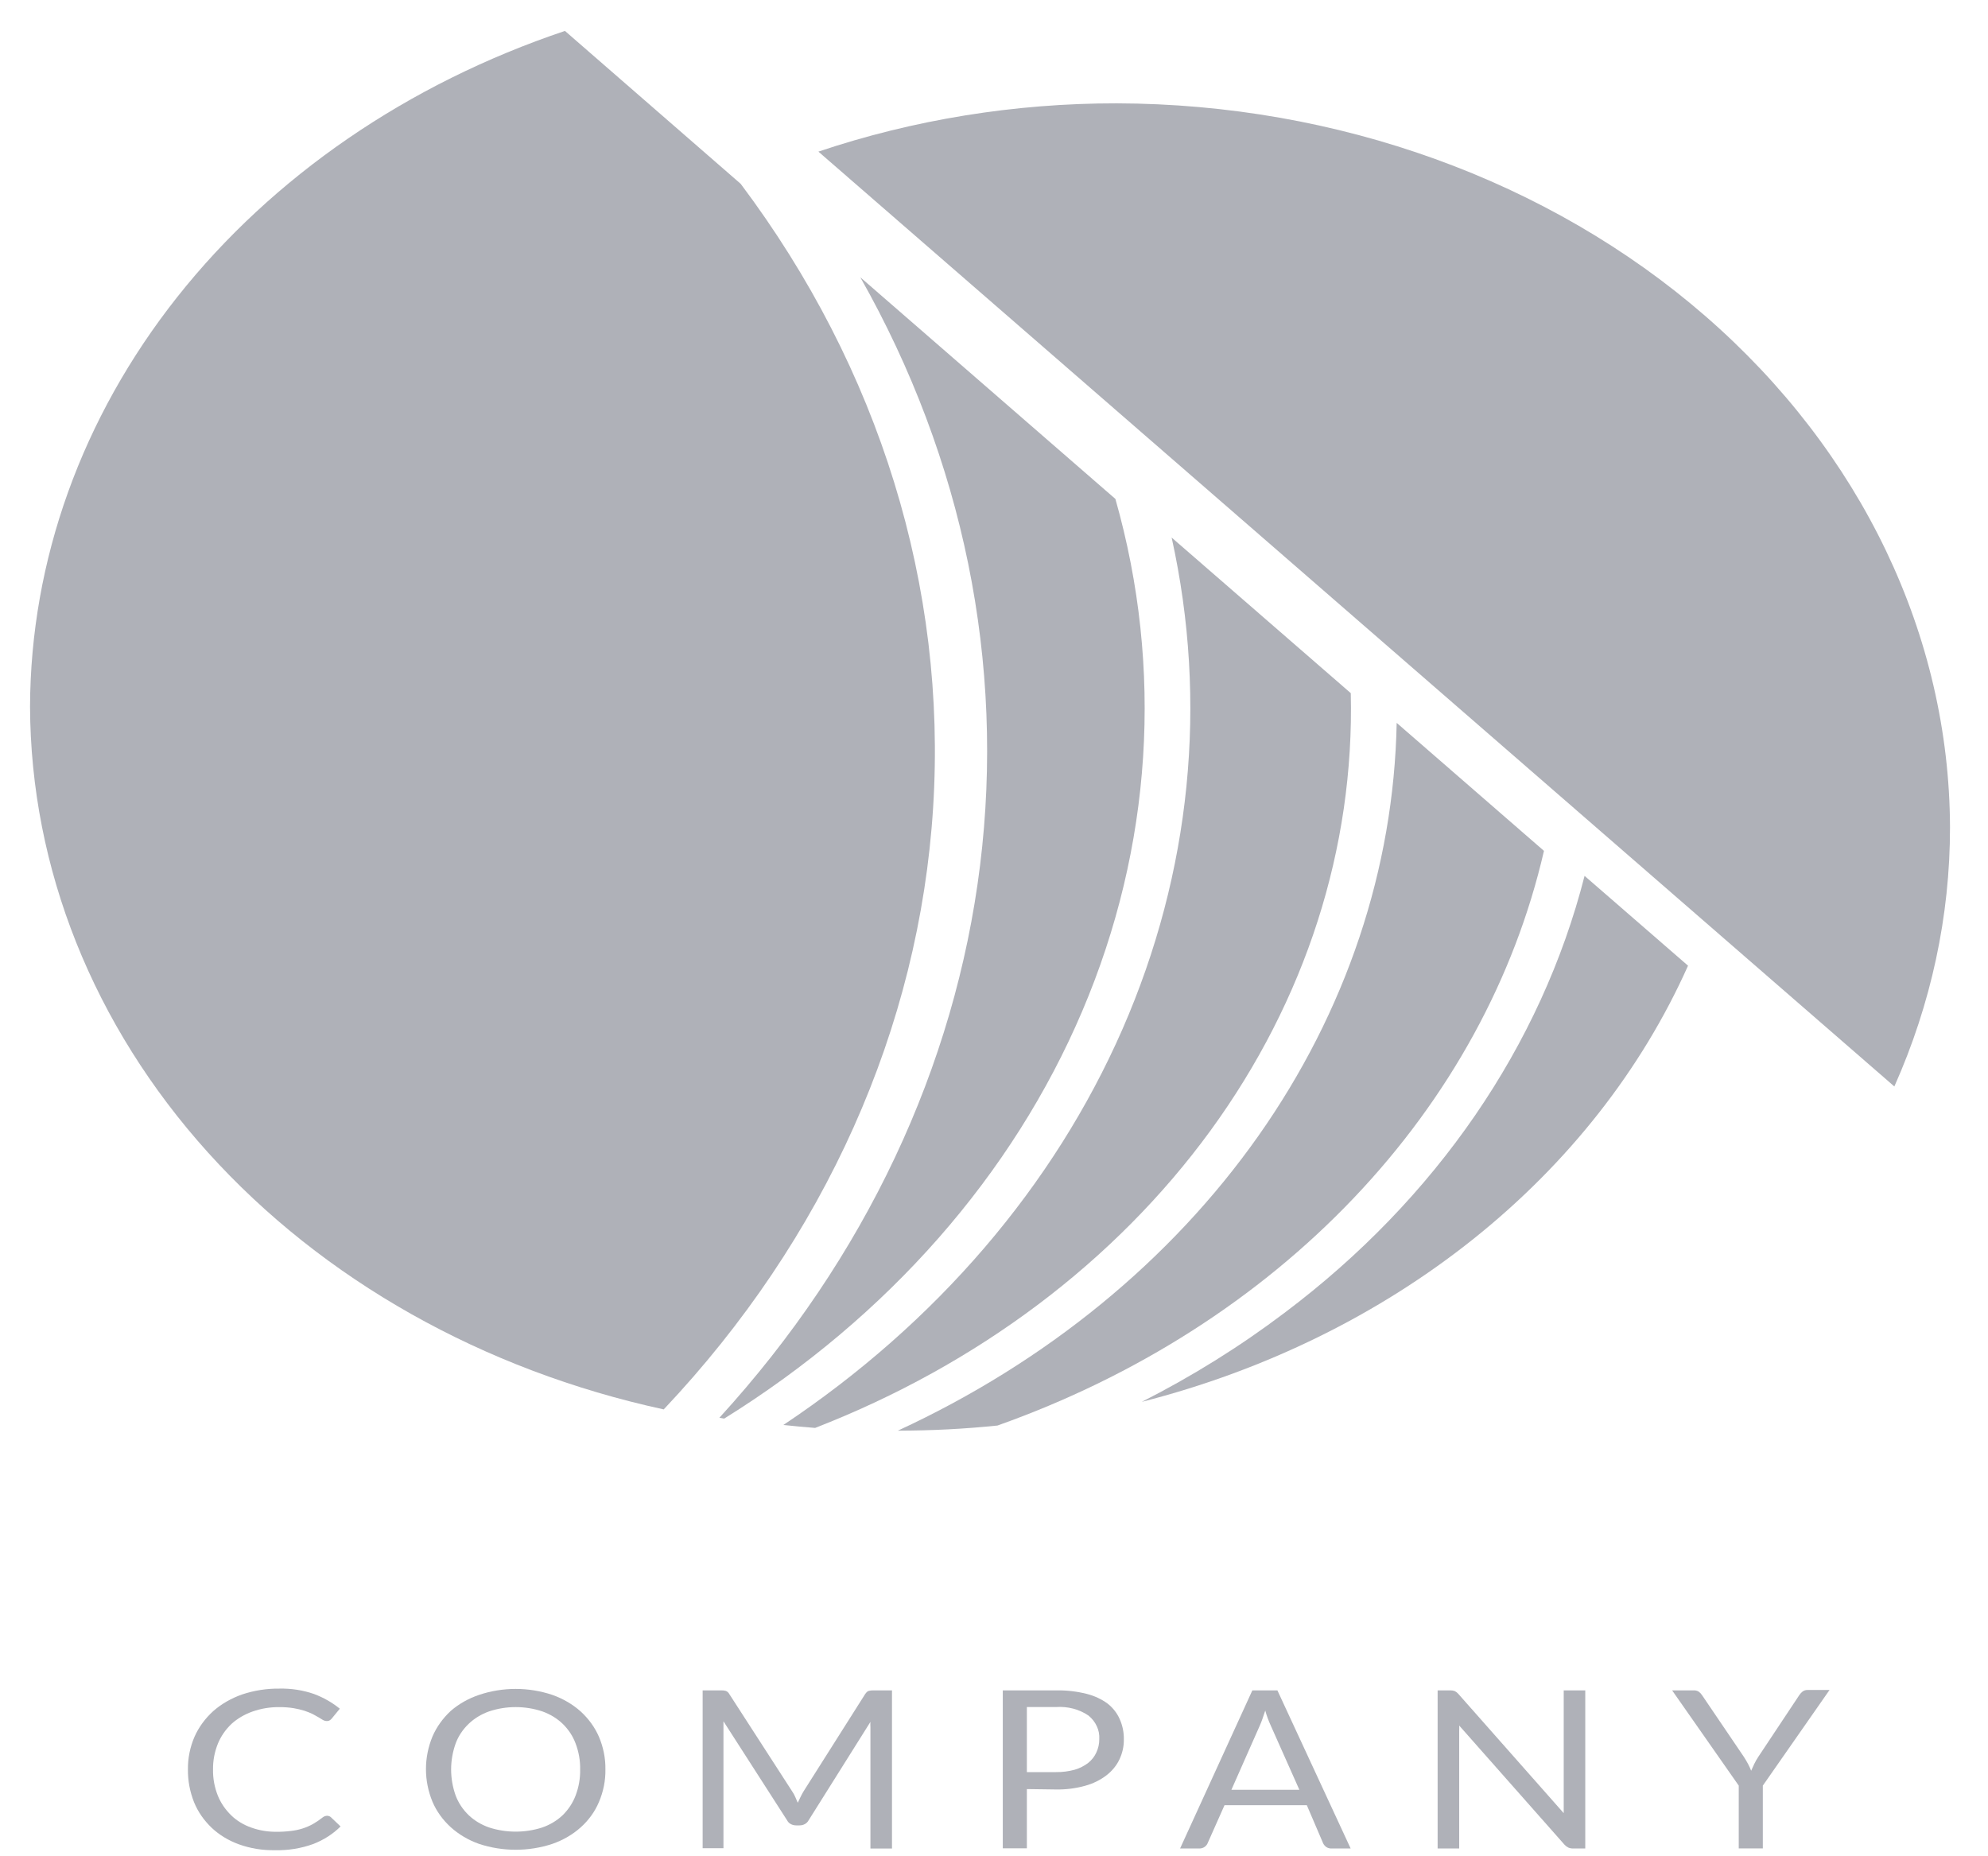
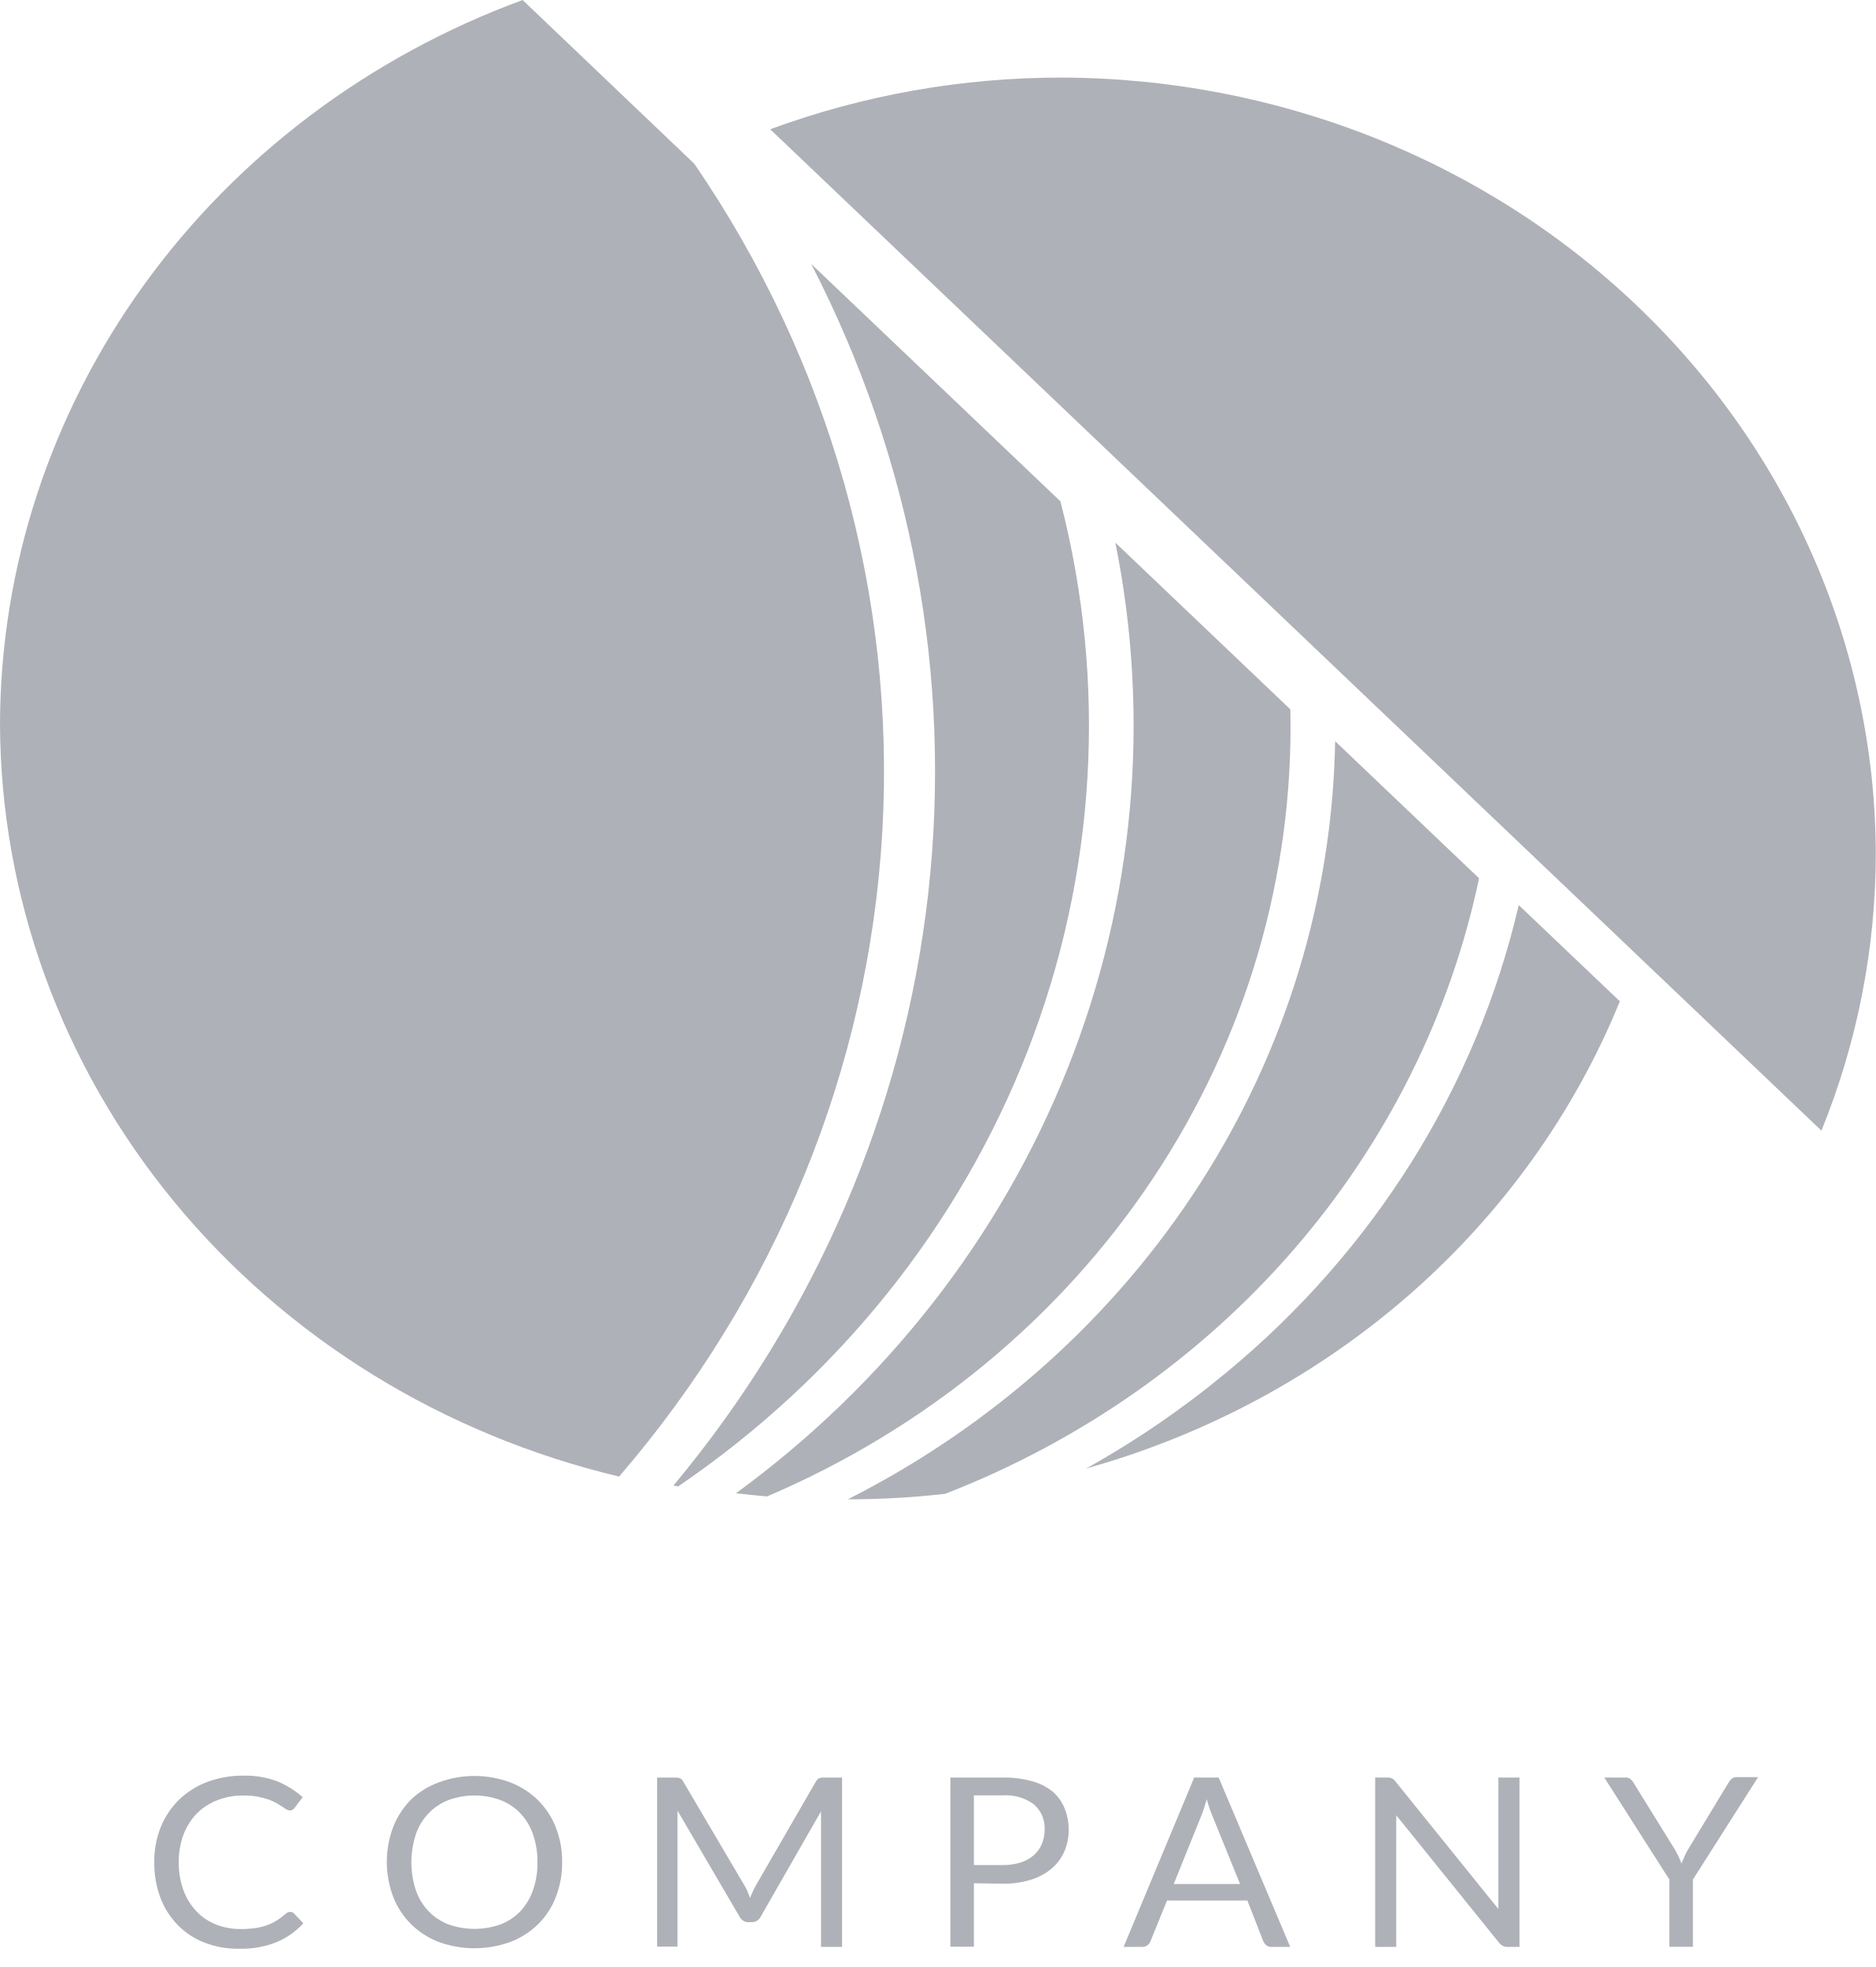
- <svg xmlns="http://www.w3.org/2000/svg" width="45" height="42" viewBox="0 0 45 42" fill="none">
-   <path d="M7.406 41.101C7.422 41.102 7.438 41.105 7.452 41.111C7.467 41.116 7.48 41.124 7.491 41.135L7.709 41.343C7.54 41.512 7.33 41.647 7.095 41.739C6.82 41.839 6.524 41.888 6.226 41.881C5.945 41.886 5.667 41.841 5.408 41.748C5.174 41.663 4.964 41.536 4.792 41.374C4.616 41.206 4.48 41.01 4.393 40.796C4.298 40.557 4.251 40.306 4.254 40.054C4.251 39.8 4.301 39.548 4.404 39.31C4.5 39.095 4.643 38.899 4.827 38.732C5.013 38.569 5.236 38.441 5.481 38.355C5.75 38.265 6.036 38.22 6.324 38.223C6.591 38.217 6.857 38.258 7.106 38.344C7.322 38.425 7.521 38.538 7.692 38.678L7.51 38.9C7.497 38.916 7.482 38.93 7.463 38.941C7.442 38.953 7.416 38.959 7.39 38.957C7.362 38.956 7.334 38.947 7.311 38.934L7.213 38.874L7.076 38.798C7.017 38.77 6.956 38.746 6.894 38.725C6.813 38.7 6.73 38.68 6.646 38.666C6.539 38.649 6.43 38.641 6.321 38.642C6.114 38.64 5.908 38.674 5.716 38.742C5.537 38.805 5.375 38.9 5.241 39.021C5.105 39.15 5.001 39.302 4.933 39.467C4.857 39.655 4.819 39.854 4.822 40.054C4.818 40.257 4.856 40.459 4.933 40.651C5 40.815 5.103 40.965 5.236 41.094C5.361 41.215 5.516 41.309 5.689 41.369C5.867 41.433 6.058 41.465 6.25 41.464C6.361 41.465 6.473 41.459 6.583 41.445C6.763 41.426 6.935 41.372 7.087 41.286C7.164 41.242 7.236 41.193 7.303 41.139C7.331 41.116 7.367 41.103 7.406 41.101Z" fill="#AFB1B8" />
-   <path d="M13.704 40.054C13.708 40.305 13.658 40.555 13.557 40.791C13.468 41.004 13.328 41.199 13.146 41.363C12.964 41.526 12.745 41.654 12.502 41.738C11.968 41.915 11.378 41.915 10.844 41.738C10.603 41.653 10.385 41.524 10.204 41.361C10.022 41.195 9.881 40.999 9.789 40.783C9.593 40.306 9.593 39.785 9.789 39.308C9.882 39.092 10.023 38.895 10.204 38.727C10.386 38.569 10.604 38.446 10.844 38.365C11.377 38.185 11.969 38.185 12.502 38.365C12.744 38.45 12.963 38.578 13.145 38.741C13.325 38.906 13.465 39.1 13.557 39.312C13.658 39.55 13.708 39.801 13.704 40.054ZM13.132 40.054C13.136 39.853 13.101 39.653 13.028 39.462C12.967 39.298 12.868 39.147 12.736 39.019C12.609 38.897 12.451 38.801 12.276 38.739C11.888 38.609 11.458 38.609 11.071 38.739C10.895 38.801 10.738 38.897 10.61 39.019C10.477 39.146 10.376 39.297 10.315 39.462C10.177 39.847 10.177 40.26 10.315 40.646C10.377 40.81 10.477 40.961 10.61 41.089C10.738 41.21 10.895 41.305 11.071 41.366C11.459 41.492 11.887 41.492 12.276 41.366C12.451 41.305 12.608 41.21 12.736 41.089C12.867 40.96 12.966 40.809 13.028 40.646C13.101 40.455 13.136 40.255 13.132 40.054Z" fill="#AFB1B8" />
-   <path d="M18.001 40.675L18.058 40.807C18.08 40.76 18.099 40.717 18.121 40.675C18.142 40.63 18.166 40.587 18.192 40.544L19.585 38.344C19.613 38.306 19.637 38.282 19.664 38.275C19.701 38.265 19.74 38.261 19.779 38.263H20.191V41.843H19.703V39.211C19.703 39.178 19.703 39.14 19.703 39.099C19.7 39.059 19.7 39.017 19.703 38.976L18.301 41.208C18.283 41.241 18.255 41.269 18.219 41.289C18.183 41.309 18.142 41.319 18.099 41.319H18.02C17.978 41.319 17.936 41.309 17.9 41.289C17.864 41.27 17.836 41.241 17.819 41.208L16.376 38.962C16.376 39.005 16.376 39.047 16.376 39.09C16.376 39.133 16.376 39.17 16.376 39.204V41.835H15.905V38.263H16.316C16.355 38.261 16.394 38.265 16.431 38.275C16.465 38.29 16.492 38.314 16.507 38.344L17.93 40.547C17.958 40.587 17.982 40.63 18.001 40.675Z" fill="#AFB1B8" />
-   <path d="M23.244 40.497V41.838H22.699V38.263H23.915C24.145 38.259 24.373 38.286 24.594 38.341C24.77 38.385 24.934 38.461 25.074 38.564C25.195 38.661 25.288 38.781 25.346 38.915C25.411 39.06 25.442 39.216 25.439 39.372C25.442 39.529 25.407 39.684 25.338 39.829C25.273 39.966 25.172 40.088 25.044 40.187C24.904 40.294 24.739 40.375 24.561 40.423C24.349 40.482 24.127 40.51 23.904 40.506L23.244 40.497ZM23.244 40.113H23.904C24.047 40.115 24.19 40.096 24.327 40.059C24.439 40.026 24.543 39.973 24.632 39.905C24.714 39.839 24.777 39.758 24.817 39.668C24.862 39.572 24.884 39.47 24.883 39.367C24.889 39.268 24.871 39.168 24.828 39.076C24.786 38.983 24.721 38.9 24.637 38.832C24.429 38.69 24.168 38.622 23.904 38.64H23.244V40.113Z" fill="#AFB1B8" />
-   <path d="M30.573 41.842H30.142C30.099 41.844 30.057 41.832 30.022 41.809C29.991 41.787 29.967 41.758 29.951 41.726L29.581 40.862H27.718L27.334 41.726C27.32 41.758 27.296 41.786 27.266 41.807C27.231 41.831 27.188 41.844 27.143 41.842H26.712L28.348 38.263H28.915L30.573 41.842ZM27.874 40.513H29.412L28.763 39.056C28.713 38.947 28.672 38.834 28.64 38.72L28.577 38.907C28.558 38.964 28.536 39.016 28.517 39.059L27.874 40.513Z" fill="#AFB1B8" />
-   <path d="M32.929 38.279C32.961 38.295 32.989 38.317 33.011 38.343L35.396 41.042C35.396 40.999 35.396 40.956 35.396 40.916C35.396 40.876 35.396 40.836 35.396 40.798V38.263H35.884V41.842H35.612C35.573 41.843 35.534 41.836 35.5 41.821C35.466 41.804 35.437 41.782 35.413 41.755L33.03 39.059C33.032 39.1 33.032 39.141 33.03 39.182C33.03 39.222 33.03 39.258 33.03 39.291V41.842H32.542V38.263H32.831C32.864 38.262 32.898 38.268 32.929 38.279Z" fill="#AFB1B8" />
-   <path d="M39.903 40.419V41.84H39.358V40.419L37.85 38.263H38.338C38.38 38.261 38.422 38.272 38.455 38.294C38.485 38.317 38.51 38.344 38.529 38.374L39.472 39.765C39.51 39.824 39.543 39.879 39.57 39.931C39.598 39.983 39.62 40.033 39.639 40.082L39.709 39.928C39.736 39.872 39.767 39.818 39.802 39.765L40.732 38.365C40.751 38.337 40.775 38.312 40.803 38.289C40.835 38.265 40.877 38.252 40.92 38.254H41.413L39.903 40.419Z" fill="#AFB1B8" />
-   <path d="M17.731 32.256C17.968 32.282 18.209 32.303 18.451 32.322C22.13 30.893 25.242 28.552 27.399 25.594C29.555 22.636 30.66 19.191 30.576 15.69L26.521 12.168C27.346 15.895 26.96 19.748 25.408 23.296C23.855 26.844 21.198 29.946 17.731 32.256Z" fill="#AFB1B8" />
-   <path d="M16.284 32.092L16.393 32.111C20.097 29.809 22.921 26.595 24.499 22.884C26.078 19.173 26.339 15.135 25.248 11.294L19.474 6.277C21.809 10.401 22.75 15.016 22.185 19.586C21.62 24.156 19.574 28.493 16.284 32.092Z" fill="#AFB1B8" />
-   <path d="M35.868 19.826C34.887 23.673 32.504 27.142 29.073 29.719C28.072 30.476 26.991 31.15 25.845 31.732C28.639 31.019 31.206 29.758 33.35 28.046C35.494 26.334 37.157 24.217 38.21 21.859L35.868 19.826Z" fill="#AFB1B8" />
-   <path d="M34.949 19.26L31.615 16.363C31.551 19.666 30.47 22.894 28.485 25.711C26.499 28.529 23.681 30.833 20.324 32.384H20.341C21.089 32.383 21.836 32.345 22.579 32.268C25.716 31.155 28.488 29.385 30.646 27.115C32.805 24.846 34.283 22.147 34.949 19.26Z" fill="#AFB1B8" />
-   <path d="M16.766 4.161L12.788 0.7C9.232 1.894 6.174 3.993 4.013 6.722C1.853 9.451 0.691 12.684 0.68 15.996H0.68C0.693 19.656 2.111 23.208 4.709 26.089C7.307 28.97 10.937 31.016 15.024 31.903C18.672 28.041 20.808 23.269 21.122 18.28C21.435 13.291 19.909 8.345 16.766 4.161Z" fill="#AFB1B8" />
-   <path d="M44.14 18.727C44.126 14.385 42.134 10.224 38.6 7.153C35.066 4.083 30.276 2.352 25.278 2.339C22.969 2.337 20.679 2.708 18.525 3.432L42.88 24.593C43.714 22.722 44.141 20.733 44.14 18.727Z" fill="#AFB1B8" />
+ <svg xmlns="http://www.w3.org/2000/svg" width="41" height="43" viewBox="0 0 41 43" fill="none">
+   <path d="M6.345 41.795C6.36 41.795 6.375 41.798 6.389 41.804C6.403 41.81 6.415 41.818 6.425 41.829L6.631 42.045C6.471 42.219 6.274 42.359 6.052 42.454C5.793 42.558 5.513 42.608 5.232 42.601C4.967 42.606 4.705 42.559 4.46 42.464C4.239 42.376 4.041 42.244 3.879 42.076C3.713 41.903 3.585 41.7 3.503 41.478C3.413 41.232 3.369 40.972 3.372 40.711C3.368 40.449 3.416 40.188 3.513 39.942C3.603 39.719 3.739 39.516 3.912 39.344C4.088 39.175 4.298 39.042 4.529 38.954C4.783 38.86 5.053 38.814 5.324 38.817C5.577 38.811 5.828 38.853 6.062 38.942C6.266 39.026 6.453 39.143 6.615 39.287L6.443 39.518C6.431 39.534 6.416 39.548 6.399 39.559C6.379 39.573 6.355 39.579 6.33 39.577C6.303 39.575 6.278 39.566 6.255 39.552L6.163 39.491L6.034 39.412C5.979 39.383 5.921 39.358 5.862 39.336C5.786 39.31 5.707 39.29 5.628 39.275C5.527 39.257 5.424 39.249 5.322 39.251C5.126 39.248 4.932 39.283 4.751 39.353C4.582 39.419 4.429 39.517 4.303 39.643C4.175 39.776 4.076 39.933 4.012 40.103C3.94 40.298 3.904 40.504 3.907 40.711C3.904 40.921 3.94 41.13 4.012 41.329C4.075 41.498 4.172 41.654 4.298 41.787C4.416 41.912 4.562 42.009 4.725 42.072C4.893 42.138 5.073 42.171 5.255 42.17C5.36 42.171 5.465 42.165 5.569 42.15C5.738 42.13 5.901 42.074 6.044 41.986C6.116 41.941 6.184 41.89 6.248 41.834C6.274 41.81 6.309 41.796 6.345 41.795Z" fill="#AFB1B8" />
+   <path d="M12.287 40.711C12.29 40.971 12.243 41.229 12.148 41.473C12.064 41.694 11.932 41.896 11.761 42.065C11.589 42.234 11.382 42.366 11.153 42.453C10.649 42.636 10.092 42.636 9.589 42.453C9.361 42.365 9.155 42.232 8.985 42.064C8.813 41.892 8.68 41.688 8.594 41.466C8.408 40.972 8.408 40.432 8.594 39.939C8.681 39.716 8.814 39.512 8.985 39.338C9.157 39.175 9.363 39.048 9.589 38.964C10.092 38.777 10.65 38.777 11.153 38.964C11.381 39.052 11.588 39.185 11.76 39.353C11.929 39.523 12.061 39.724 12.148 39.944C12.243 40.189 12.291 40.449 12.287 40.711ZM11.747 40.711C11.751 40.503 11.718 40.296 11.649 40.098C11.592 39.929 11.498 39.773 11.374 39.64C11.253 39.514 11.105 39.415 10.939 39.351C10.573 39.217 10.168 39.217 9.802 39.351C9.637 39.415 9.488 39.514 9.368 39.64C9.242 39.772 9.147 39.928 9.09 40.098C8.959 40.497 8.959 40.925 9.09 41.324C9.148 41.493 9.243 41.649 9.368 41.782C9.489 41.907 9.637 42.005 9.802 42.069C10.169 42.199 10.573 42.199 10.939 42.069C11.105 42.005 11.253 41.907 11.374 41.782C11.497 41.648 11.591 41.492 11.649 41.324C11.718 41.126 11.751 40.919 11.747 40.711Z" fill="#AFB1B8" />
+   <path d="M16.341 41.353L16.395 41.49C16.415 41.441 16.433 41.397 16.454 41.353C16.474 41.307 16.496 41.262 16.521 41.218L17.835 38.942C17.861 38.903 17.884 38.878 17.91 38.871C17.945 38.861 17.981 38.857 18.018 38.859H18.406V42.561H17.946V39.839C17.946 39.804 17.946 39.765 17.946 39.724C17.943 39.681 17.943 39.639 17.946 39.596L16.624 41.905C16.607 41.939 16.58 41.968 16.546 41.989C16.512 42.009 16.473 42.02 16.433 42.02H16.359C16.319 42.02 16.279 42.01 16.246 41.989C16.212 41.969 16.185 41.939 16.168 41.905L14.808 39.581C14.808 39.626 14.808 39.67 14.808 39.714C14.808 39.758 14.808 39.797 14.808 39.831V42.554H14.363V38.859H14.751C14.788 38.857 14.824 38.861 14.859 38.871C14.891 38.886 14.916 38.911 14.931 38.942L16.274 41.221C16.3 41.263 16.323 41.307 16.341 41.353Z" fill="#AFB1B8" />
+   <path d="M21.287 41.169V42.556H20.773V38.858H21.92C22.136 38.855 22.352 38.882 22.56 38.939C22.727 38.984 22.881 39.063 23.013 39.17C23.127 39.27 23.215 39.394 23.27 39.532C23.331 39.683 23.361 39.844 23.358 40.005C23.36 40.167 23.328 40.328 23.262 40.478C23.201 40.62 23.106 40.747 22.985 40.848C22.853 40.959 22.698 41.043 22.529 41.093C22.329 41.154 22.12 41.183 21.91 41.179L21.287 41.169ZM21.287 40.772H21.91C22.045 40.774 22.179 40.755 22.308 40.716C22.415 40.682 22.513 40.628 22.596 40.557C22.674 40.489 22.733 40.405 22.771 40.312C22.813 40.213 22.834 40.107 22.833 40C22.839 39.898 22.821 39.795 22.781 39.699C22.741 39.603 22.68 39.517 22.602 39.447C22.405 39.3 22.158 39.23 21.91 39.248H21.287V40.772Z" fill="#AFB1B8" />
+   <path d="M28.201 42.561H27.795C27.754 42.563 27.714 42.55 27.681 42.527C27.652 42.504 27.629 42.474 27.614 42.441L27.265 41.547H25.508L25.145 42.441C25.132 42.474 25.11 42.502 25.081 42.524C25.048 42.55 25.007 42.562 24.965 42.561H24.559L26.102 38.858H26.637L28.201 42.561ZM25.655 41.186H27.105L26.493 39.679C26.446 39.566 26.408 39.45 26.377 39.331L26.318 39.525C26.3 39.584 26.28 39.638 26.262 39.682L25.655 41.186Z" fill="#AFB1B8" />
+   <path d="M30.423 38.875C30.454 38.892 30.48 38.914 30.5 38.942L32.751 41.733C32.751 41.689 32.751 41.645 32.751 41.603C32.751 41.561 32.751 41.52 32.751 41.48V38.858H33.212V42.561H32.954C32.918 42.562 32.882 42.555 32.849 42.539C32.817 42.522 32.789 42.498 32.767 42.471L30.518 39.682C30.521 39.724 30.521 39.767 30.518 39.809C30.518 39.851 30.518 39.888 30.518 39.922V42.561H30.058V38.858H30.331C30.363 38.857 30.394 38.863 30.423 38.875Z" fill="#AFB1B8" />
+   <path d="M37.003 41.088V42.559H36.488V41.088L35.066 38.858H35.526C35.566 38.856 35.605 38.867 35.637 38.89C35.665 38.914 35.689 38.942 35.706 38.974L36.596 40.412C36.633 40.473 36.663 40.53 36.689 40.584C36.715 40.638 36.735 40.689 36.753 40.74L36.82 40.581C36.845 40.523 36.874 40.466 36.908 40.412L37.785 38.964C37.803 38.935 37.826 38.908 37.852 38.885C37.882 38.86 37.922 38.847 37.962 38.849H38.428L37.003 41.088Z" fill="#AFB1B8" />
+   <path d="M16.086 32.644C16.31 32.671 16.536 32.693 16.765 32.713C20.236 31.234 23.172 28.813 25.206 25.753C27.241 22.692 28.283 19.129 28.204 15.507L24.379 11.863C25.157 15.719 24.793 19.705 23.328 23.375C21.864 27.045 19.356 30.255 16.086 32.644Z" fill="#AFB1B8" />
+   <path d="M14.72 32.475L14.823 32.494C18.318 30.113 20.982 26.788 22.471 22.949C23.96 19.11 24.206 14.933 23.178 10.959L17.73 5.769C19.933 10.035 20.82 14.81 20.288 19.537C19.755 24.265 17.824 28.751 14.72 32.475Z" fill="#AFB1B8" />
+   <path d="M33.196 19.786C32.271 23.765 30.023 27.354 26.786 30.02C25.841 30.802 24.822 31.5 23.741 32.102C26.376 31.365 28.799 30.06 30.821 28.289C32.843 26.518 34.412 24.328 35.406 21.889L33.196 19.786Z" fill="#AFB1B8" />
+   <path d="M32.329 19.2L29.183 16.203C29.123 19.62 28.104 22.959 26.231 25.874C24.358 28.788 21.699 31.172 18.532 32.776H18.548C19.253 32.776 19.959 32.736 20.659 32.656C23.619 31.505 26.234 29.674 28.27 27.326C30.306 24.978 31.701 22.186 32.329 19.2Z" fill="#AFB1B8" />
+   <path d="M15.176 3.58L11.423 0C8.068 1.235 5.183 3.406 3.145 6.23C1.107 9.053 0.01 12.397 0 15.823H0C0.013 19.61 1.35 23.284 3.801 26.264C6.252 29.245 9.676 31.361 13.532 32.279C16.974 28.284 18.989 23.347 19.285 18.186C19.58 13.025 18.141 7.909 15.176 3.58Z" fill="#AFB1B8" />
+   <path d="M41 18.649C40.986 14.157 39.107 9.852 35.773 6.676C32.439 3.499 27.921 1.709 23.206 1.696C21.027 1.694 18.867 2.077 16.835 2.826L39.812 24.717C40.598 22.782 41.001 20.724 41 18.649Z" fill="#AFB1B8" />
</svg>
